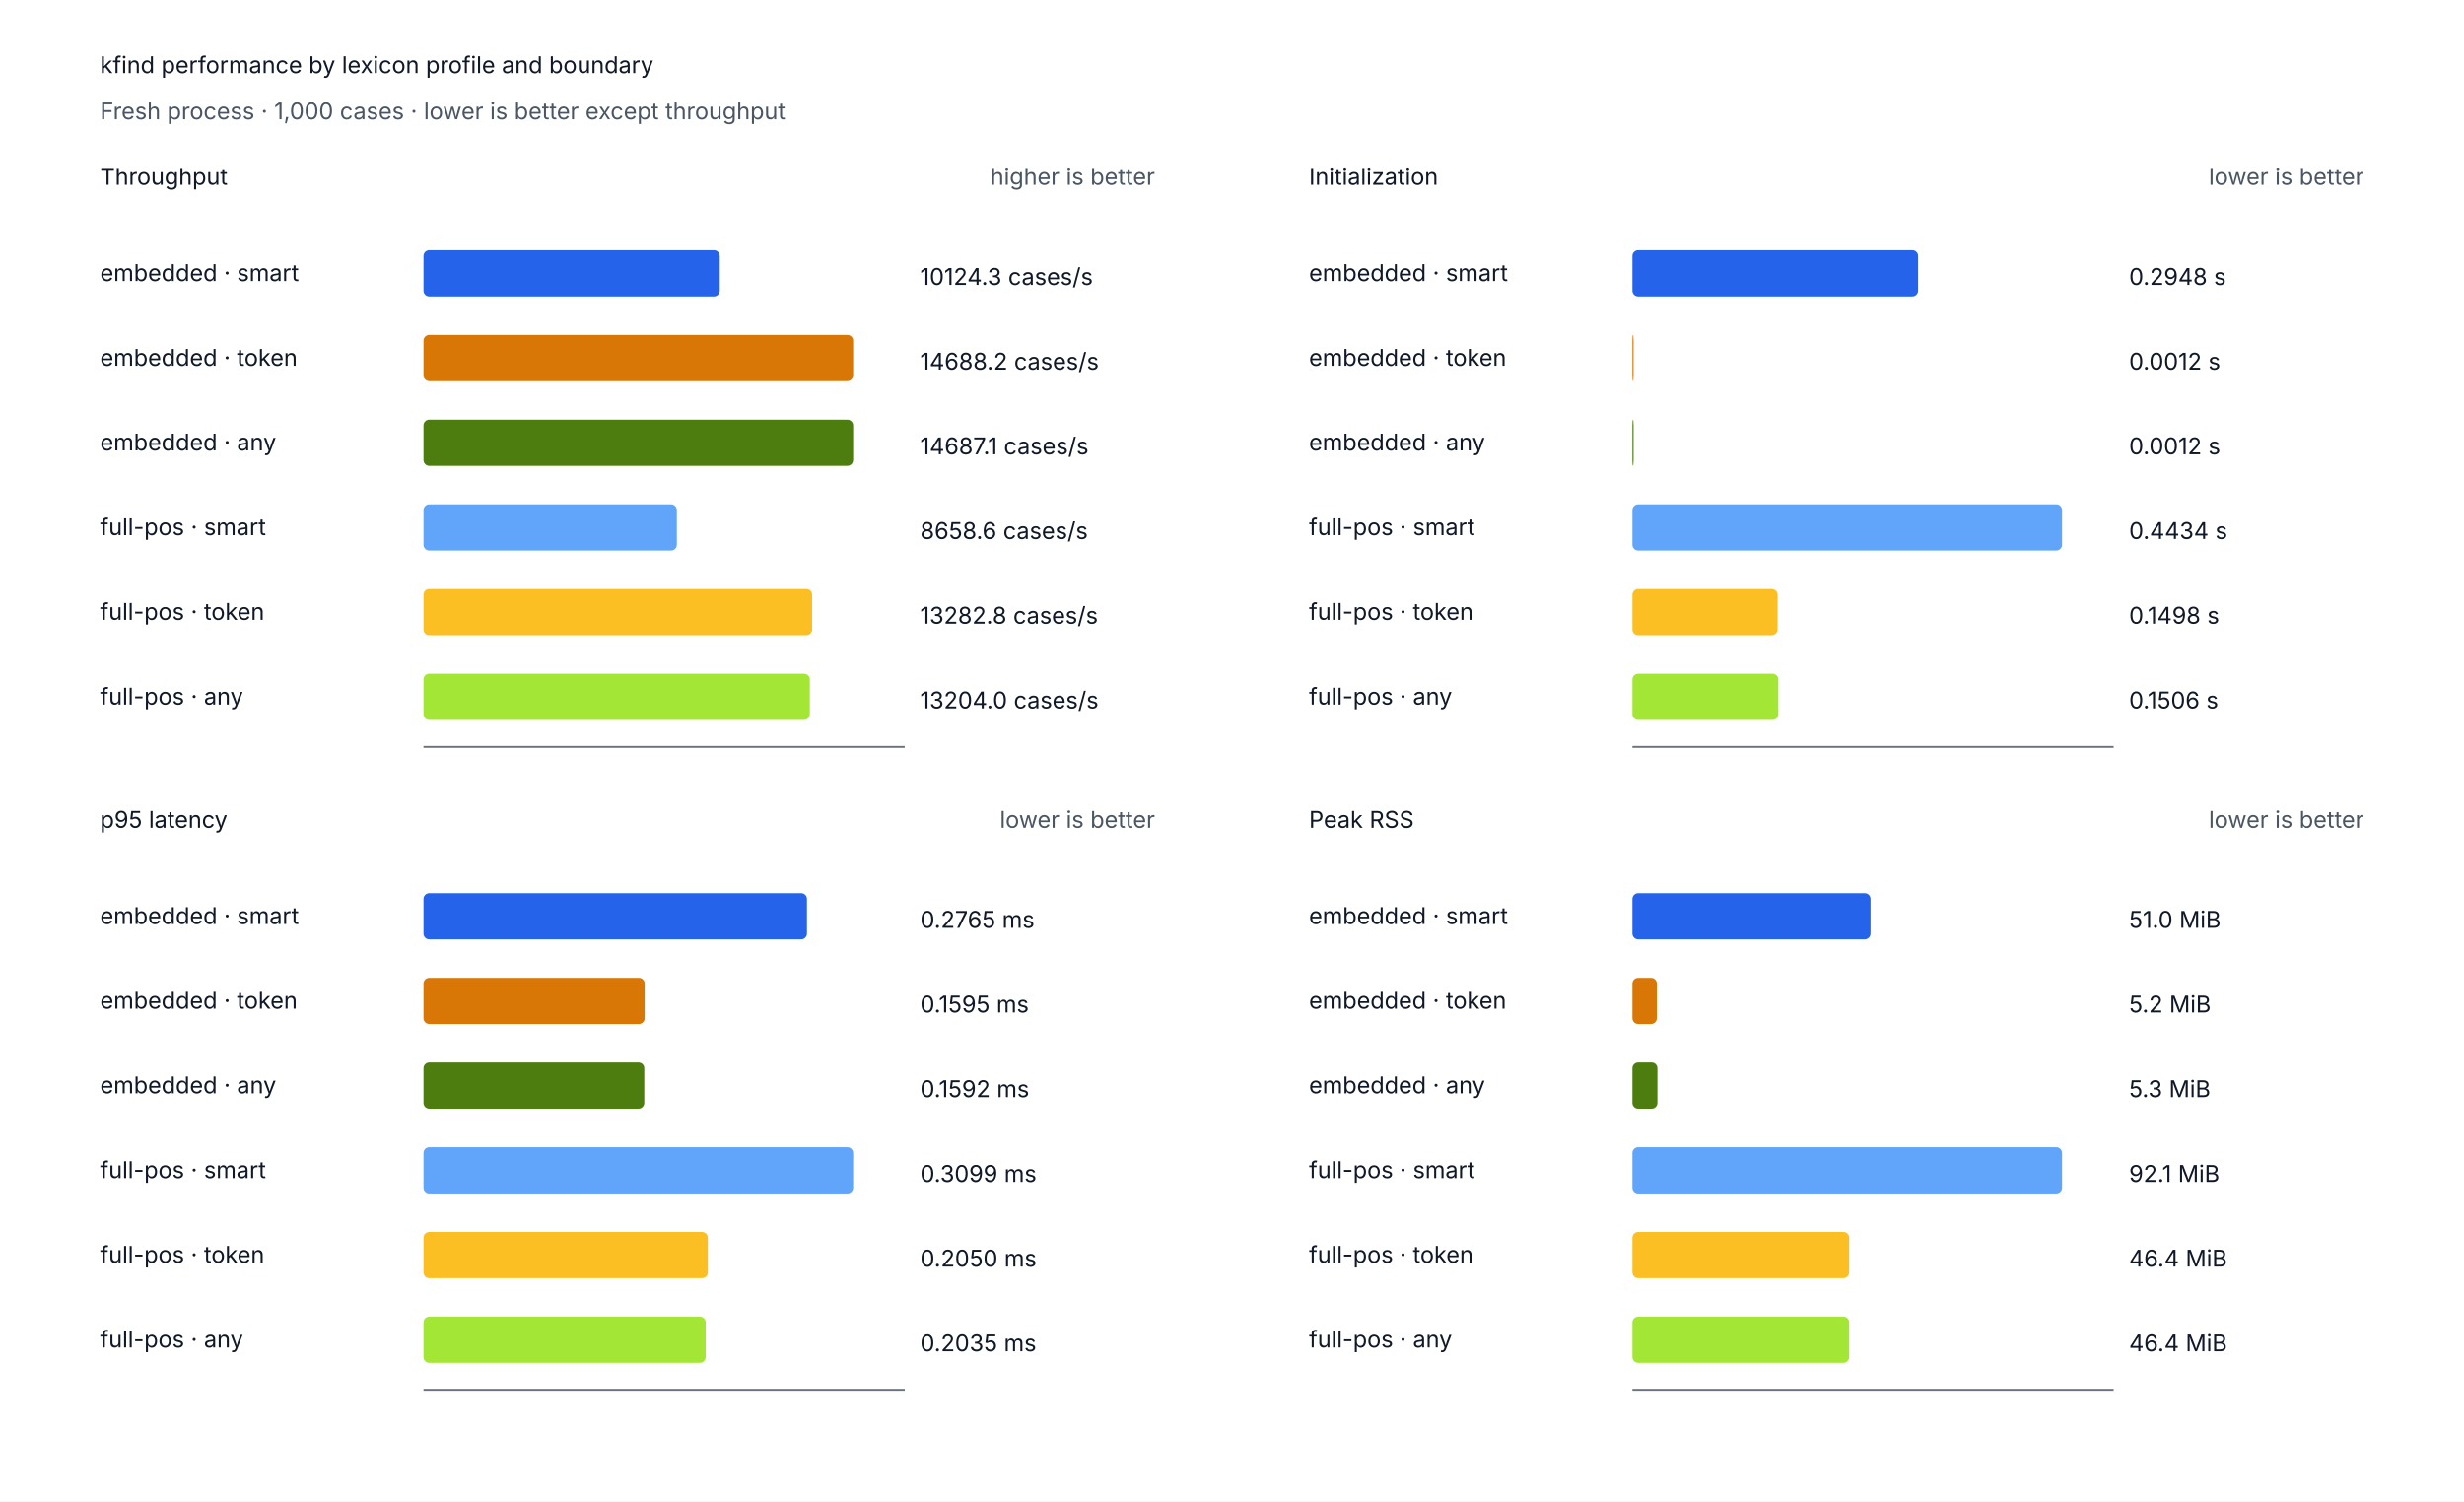
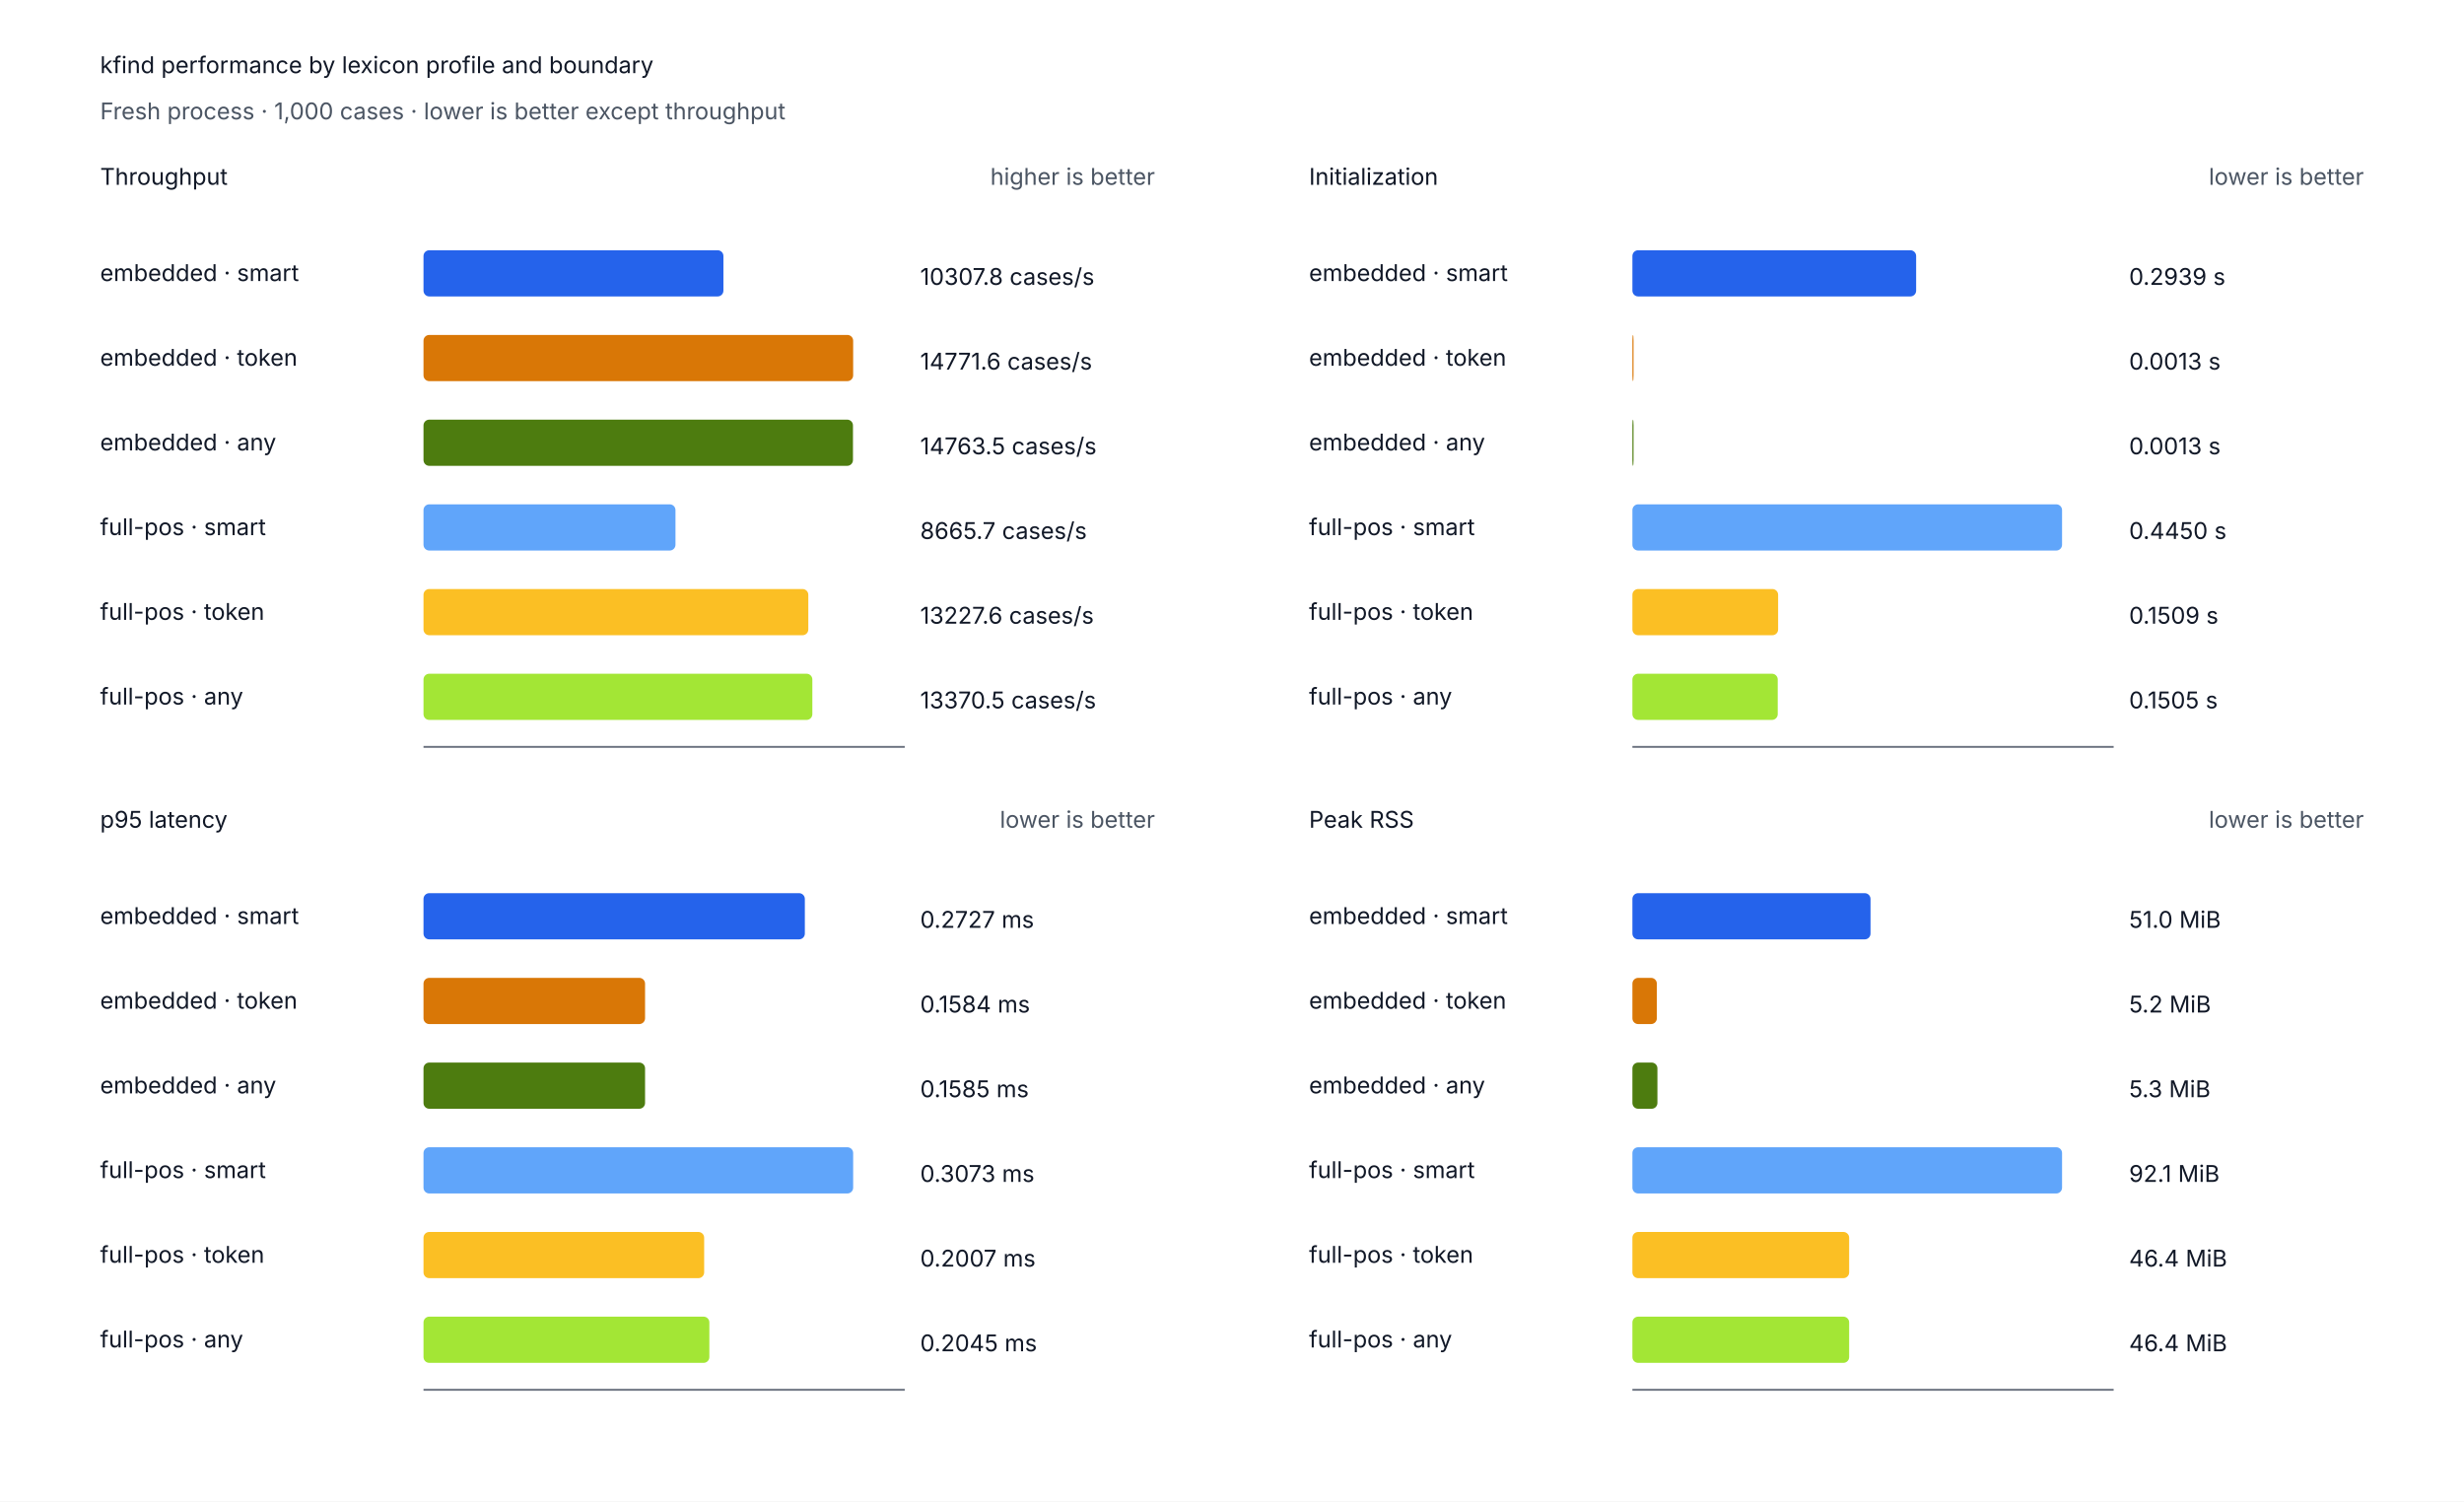
<svg xmlns="http://www.w3.org/2000/svg" width="1280" height="780" viewBox="0 0 1280 780" role="img" aria-labelledby="title desc">
  <style>
  .background { fill: #ffffff; }
  text { fill: #111827; font-family: -apple-system, BlinkMacSystemFont, "Segoe UI", sans-serif; }
  .muted { fill: #4b5563; }
  .grid { stroke: #d1d5db; stroke-width: 1; }
  .axis { stroke: #6b7280; stroke-width: 1; }
  @media (prefers-color-scheme: dark) {
    .background { fill: #0d1117; }
    text { fill: #f3f4f6; }
    .muted { fill: #9ca3af; }
    .grid { stroke: #374151; }
    .axis { stroke: #9ca3af; }
  }
</style>
  <rect class="background" width="1280" height="780" />
  <text x="52.0" y="38.0" text-anchor="start">kfind performance by lexicon profile and boundary</text>
  <text x="52.0" y="62.0" text-anchor="start" class="muted">Fresh process · 1,000 cases · lower is better except throughput</text>
  <text x="52.0" y="96.0" text-anchor="start">Throughput</text>
  <text x="600.0" y="96.0" text-anchor="end" class="muted">higher is better</text>
  <text x="52.0" y="146.0" text-anchor="start">embedded · smart</text>
-   <rect x="220.0" y="130.0" width="153.9" height="24.0" rx="3" fill="#2563eb" />
-   <text x="478.0" y="148.0" text-anchor="start">10124.3 cases/s</text>
+   <rect x="220.0" y="130.0" width="155.8" height="24.0" rx="3" fill="#2563eb" />
+   <text x="478.0" y="148.0" text-anchor="start">10307.8 cases/s</text>
  <text x="52.0" y="190.0" text-anchor="start">embedded · token</text>
  <rect x="220.0" y="174.0" width="223.2" height="24.0" rx="3" fill="#d97706" />
-   <text x="478.0" y="192.0" text-anchor="start">14688.2 cases/s</text>
+   <text x="478.0" y="192.0" text-anchor="start">14771.6 cases/s</text>
  <text x="52.0" y="234.0" text-anchor="start">embedded · any</text>
-   <rect x="220.0" y="218.0" width="223.2" height="24.0" rx="3" fill="#4d7c0f" />
-   <text x="478.0" y="236.0" text-anchor="start">14687.1 cases/s</text>
+   <rect x="220.0" y="218.0" width="223.1" height="24.0" rx="3" fill="#4d7c0f" />
+   <text x="478.0" y="236.0" text-anchor="start">14763.5 cases/s</text>
  <text x="52.0" y="278.0" text-anchor="start">full-pos · smart</text>
-   <rect x="220.0" y="262.0" width="131.6" height="24.0" rx="3" fill="#60a5fa" />
-   <text x="478.0" y="280.0" text-anchor="start">8658.6 cases/s</text>
+   <rect x="220.0" y="262.0" width="130.9" height="24.0" rx="3" fill="#60a5fa" />
+   <text x="478.0" y="280.0" text-anchor="start">8665.7 cases/s</text>
  <text x="52.0" y="322.0" text-anchor="start">full-pos · token</text>
-   <rect x="220.0" y="306.0" width="201.9" height="24.0" rx="3" fill="#fbbf24" />
-   <text x="478.0" y="324.0" text-anchor="start">13282.8 cases/s</text>
+   <rect x="220.0" y="306.0" width="199.9" height="24.0" rx="3" fill="#fbbf24" />
+   <text x="478.0" y="324.0" text-anchor="start">13227.6 cases/s</text>
  <text x="52.0" y="366.0" text-anchor="start">full-pos · any</text>
-   <rect x="220.0" y="350.0" width="200.7" height="24.0" rx="3" fill="#a3e635" />
-   <text x="478.0" y="368.0" text-anchor="start">13204.0 cases/s</text>
+   <rect x="220.0" y="350.0" width="202.0" height="24.0" rx="3" fill="#a3e635" />
+   <text x="478.0" y="368.0" text-anchor="start">13370.5 cases/s</text>
  <line class="axis" x1="220" y1="388" x2="470" y2="388" />
  <text x="680.0" y="96.0" text-anchor="start">Initialization</text>
  <text x="1228.0" y="96.0" text-anchor="end" class="muted">lower is better</text>
  <text x="680.0" y="146.0" text-anchor="start">embedded · smart</text>
-   <rect x="848.0" y="130.0" width="148.4" height="24.0" rx="3" fill="#2563eb" />
-   <text x="1106.0" y="148.0" text-anchor="start">0.2948 s</text>
+   <rect x="848.0" y="130.0" width="147.4" height="24.0" rx="3" fill="#2563eb" />
+   <text x="1106.0" y="148.0" text-anchor="start">0.2939 s</text>
  <text x="680.0" y="190.0" text-anchor="start">embedded · token</text>
  <rect x="848.0" y="174.0" width="0.6" height="24.0" rx="3" fill="#d97706" />
-   <text x="1106.0" y="192.0" text-anchor="start">0.0012 s</text>
+   <text x="1106.0" y="192.0" text-anchor="start">0.0013 s</text>
  <text x="680.0" y="234.0" text-anchor="start">embedded · any</text>
  <rect x="848.0" y="218.0" width="0.6" height="24.0" rx="3" fill="#4d7c0f" />
-   <text x="1106.0" y="236.0" text-anchor="start">0.0012 s</text>
+   <text x="1106.0" y="236.0" text-anchor="start">0.0013 s</text>
  <text x="680.0" y="278.0" text-anchor="start">full-pos · smart</text>
  <rect x="848.0" y="262.0" width="223.2" height="24.0" rx="3" fill="#60a5fa" />
-   <text x="1106.0" y="280.0" text-anchor="start">0.4434 s</text>
+   <text x="1106.0" y="280.0" text-anchor="start">0.4450 s</text>
  <text x="680.0" y="322.0" text-anchor="start">full-pos · token</text>
-   <rect x="848.0" y="306.0" width="75.4" height="24.0" rx="3" fill="#fbbf24" />
-   <text x="1106.0" y="324.0" text-anchor="start">0.1498 s</text>
+   <rect x="848.0" y="306.0" width="75.7" height="24.0" rx="3" fill="#fbbf24" />
+   <text x="1106.0" y="324.0" text-anchor="start">0.1509 s</text>
  <text x="680.0" y="366.0" text-anchor="start">full-pos · any</text>
-   <rect x="848.0" y="350.0" width="75.8" height="24.0" rx="3" fill="#a3e635" />
-   <text x="1106.0" y="368.0" text-anchor="start">0.1506 s</text>
+   <rect x="848.0" y="350.0" width="75.5" height="24.0" rx="3" fill="#a3e635" />
+   <text x="1106.0" y="368.0" text-anchor="start">0.1505 s</text>
  <line class="axis" x1="848" y1="388" x2="1098" y2="388" />
  <text x="52.0" y="430.0" text-anchor="start">p95 latency</text>
  <text x="600.0" y="430.0" text-anchor="end" class="muted">lower is better</text>
  <text x="52.0" y="480.0" text-anchor="start">embedded · smart</text>
-   <rect x="220.0" y="464.0" width="199.2" height="24.0" rx="3" fill="#2563eb" />
-   <text x="478.0" y="482.0" text-anchor="start">0.2765 ms</text>
+   <rect x="220.0" y="464.0" width="198.1" height="24.0" rx="3" fill="#2563eb" />
+   <text x="478.0" y="482.0" text-anchor="start">0.2727 ms</text>
  <text x="52.0" y="524.0" text-anchor="start">embedded · token</text>
-   <rect x="220.0" y="508.0" width="114.9" height="24.0" rx="3" fill="#d97706" />
-   <text x="478.0" y="526.0" text-anchor="start">0.1595 ms</text>
+   <rect x="220.0" y="508.0" width="115.1" height="24.0" rx="3" fill="#d97706" />
+   <text x="478.0" y="526.0" text-anchor="start">0.1584 ms</text>
  <text x="52.0" y="568.0" text-anchor="start">embedded · any</text>
-   <rect x="220.0" y="552.0" width="114.7" height="24.0" rx="3" fill="#4d7c0f" />
-   <text x="478.0" y="570.0" text-anchor="start">0.1592 ms</text>
+   <rect x="220.0" y="552.0" width="115.1" height="24.0" rx="3" fill="#4d7c0f" />
+   <text x="478.0" y="570.0" text-anchor="start">0.1585 ms</text>
  <text x="52.0" y="612.0" text-anchor="start">full-pos · smart</text>
  <rect x="220.0" y="596.0" width="223.2" height="24.0" rx="3" fill="#60a5fa" />
-   <text x="478.0" y="614.0" text-anchor="start">0.3099 ms</text>
+   <text x="478.0" y="614.0" text-anchor="start">0.3073 ms</text>
  <text x="52.0" y="656.0" text-anchor="start">full-pos · token</text>
-   <rect x="220.0" y="640.0" width="147.7" height="24.0" rx="3" fill="#fbbf24" />
-   <text x="478.0" y="658.0" text-anchor="start">0.2050 ms</text>
+   <rect x="220.0" y="640.0" width="145.8" height="24.0" rx="3" fill="#fbbf24" />
+   <text x="478.0" y="658.0" text-anchor="start">0.2007 ms</text>
  <text x="52.0" y="700.0" text-anchor="start">full-pos · any</text>
-   <rect x="220.0" y="684.0" width="146.6" height="24.0" rx="3" fill="#a3e635" />
-   <text x="478.0" y="702.0" text-anchor="start">0.2035 ms</text>
+   <rect x="220.0" y="684.0" width="148.5" height="24.0" rx="3" fill="#a3e635" />
+   <text x="478.0" y="702.0" text-anchor="start">0.2045 ms</text>
  <line class="axis" x1="220" y1="722" x2="470" y2="722" />
  <text x="680.0" y="430.0" text-anchor="start">Peak RSS</text>
  <text x="1228.0" y="430.0" text-anchor="end" class="muted">lower is better</text>
  <text x="680.0" y="480.0" text-anchor="start">embedded · smart</text>
  <rect x="848.0" y="464.0" width="123.7" height="24.0" rx="3" fill="#2563eb" />
  <text x="1106.0" y="482.0" text-anchor="start">51.0 MiB</text>
  <text x="680.0" y="524.0" text-anchor="start">embedded · token</text>
  <rect x="848.0" y="508.0" width="12.7" height="24.0" rx="3" fill="#d97706" />
  <text x="1106.0" y="526.0" text-anchor="start">5.2 MiB</text>
  <text x="680.0" y="568.0" text-anchor="start">embedded · any</text>
  <rect x="848.0" y="552.0" width="13.0" height="24.0" rx="3" fill="#4d7c0f" />
  <text x="1106.0" y="570.0" text-anchor="start">5.3 MiB</text>
  <text x="680.0" y="612.0" text-anchor="start">full-pos · smart</text>
  <rect x="848.0" y="596.0" width="223.2" height="24.0" rx="3" fill="#60a5fa" />
  <text x="1106.0" y="614.0" text-anchor="start">92.1 MiB</text>
  <text x="680.0" y="656.0" text-anchor="start">full-pos · token</text>
  <rect x="848.0" y="640.0" width="112.6" height="24.0" rx="3" fill="#fbbf24" />
  <text x="1106.0" y="658.0" text-anchor="start">46.4 MiB</text>
  <text x="680.0" y="700.0" text-anchor="start">full-pos · any</text>
  <rect x="848.0" y="684.0" width="112.6" height="24.0" rx="3" fill="#a3e635" />
  <text x="1106.0" y="702.0" text-anchor="start">46.4 MiB</text>
  <line class="axis" x1="848" y1="722" x2="1098" y2="722" />
</svg>
